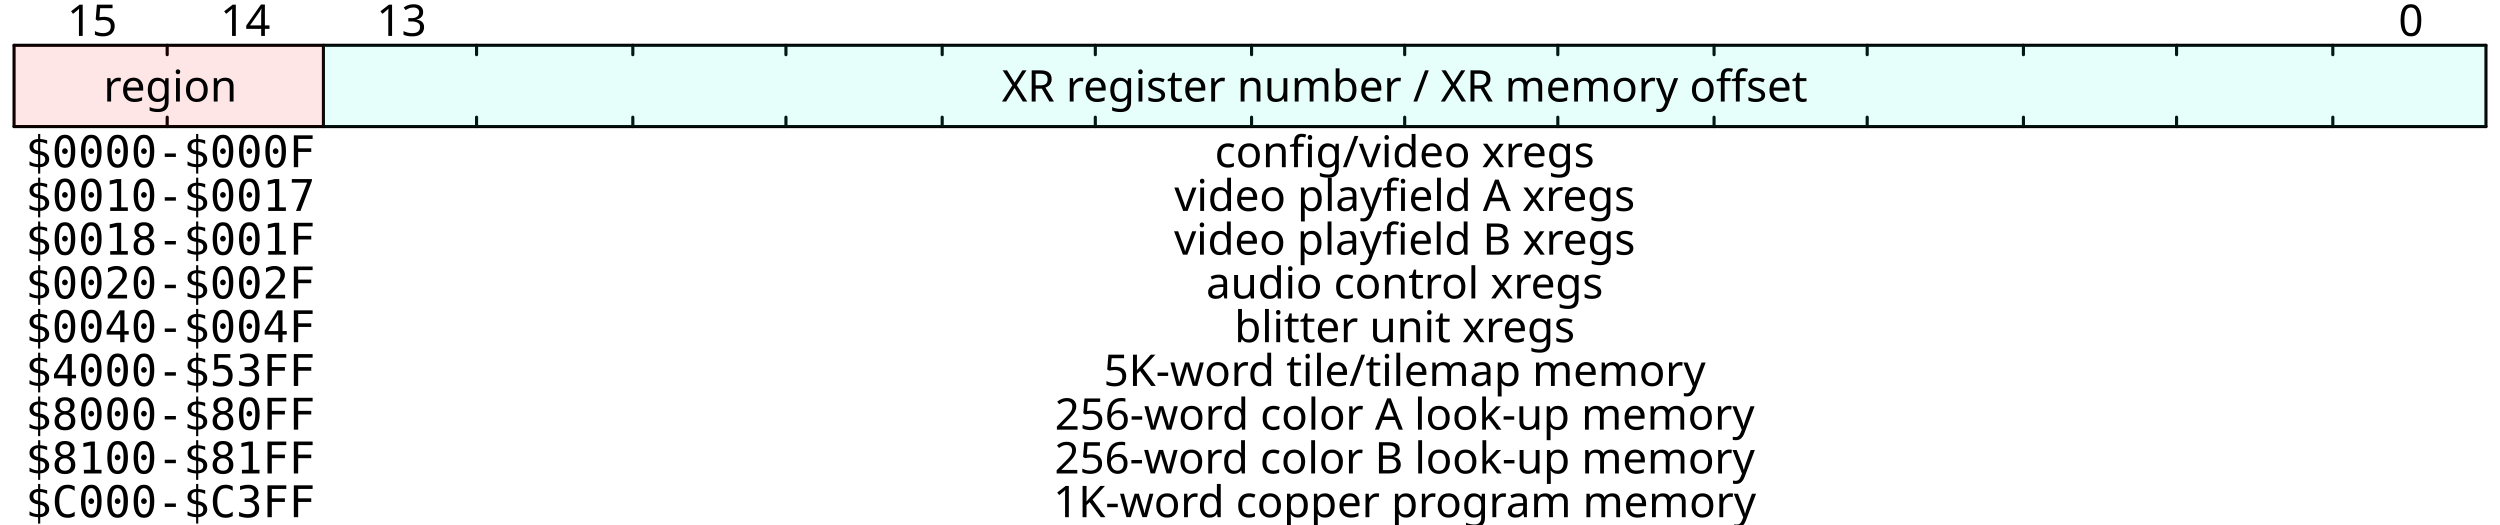
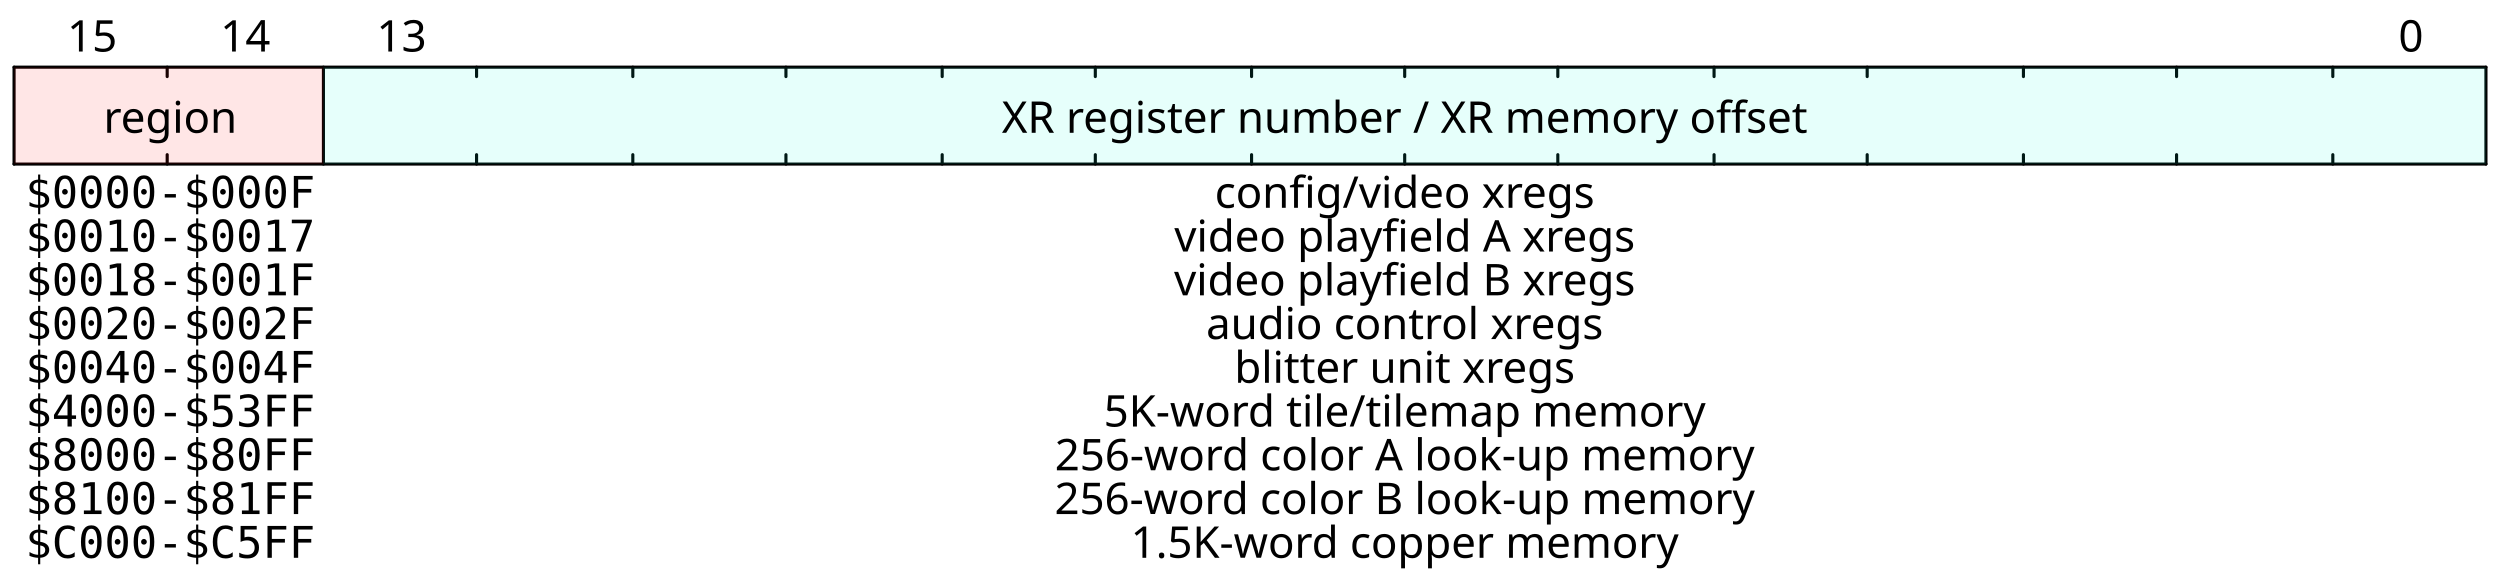
- <svg xmlns="http://www.w3.org/2000/svg" width="800" height="168" style="background-color:white" viewBox="0 0 800 168" class="WaveDrom">
+ <svg xmlns="http://www.w3.org/2000/svg" width="800" height="182" viewBox="0 0 800 182" class="WaveDrom">
  <g transform="translate(0.5,0.5)" text-anchor="middle" font-size="14" font-family="sans-serif" font-weight="normal">
-     <g transform="translate(4,14)">
+     <g transform="translate(4,21)">
      <g stroke="black" stroke-width="1" stroke-linecap="round">
        <line x2="791" />
-         <line y2="26" />
-         <line x2="791" y1="26" y2="26" />
-         <line x1="791" x2="791" y2="26" />
+         <line y2="31" />
+         <line x2="791" y1="31" y2="31" />
+         <line x1="791" x2="791" y2="31" />
        <line x1="742" x2="742" y2="3" />
-         <line x1="742" x2="742" y1="26" y2="23" />
+         <line x1="742" x2="742" y1="31" y2="28" />
        <line x1="692" x2="692" y2="3" />
-         <line x1="692" x2="692" y1="26" y2="23" />
+         <line x1="692" x2="692" y1="31" y2="28" />
        <line x1="643" x2="643" y2="3" />
-         <line x1="643" x2="643" y1="26" y2="23" />
+         <line x1="643" x2="643" y1="31" y2="28" />
        <line x1="593" x2="593" y2="3" />
-         <line x1="593" x2="593" y1="26" y2="23" />
+         <line x1="593" x2="593" y1="31" y2="28" />
        <line x1="544" x2="544" y2="3" />
-         <line x1="544" x2="544" y1="26" y2="23" />
+         <line x1="544" x2="544" y1="31" y2="28" />
        <line x1="494" x2="494" y2="3" />
-         <line x1="494" x2="494" y1="26" y2="23" />
+         <line x1="494" x2="494" y1="31" y2="28" />
        <line x1="445" x2="445" y2="3" />
-         <line x1="445" x2="445" y1="26" y2="23" />
+         <line x1="445" x2="445" y1="31" y2="28" />
        <line x1="396" x2="396" y2="3" />
-         <line x1="396" x2="396" y1="26" y2="23" />
+         <line x1="396" x2="396" y1="31" y2="28" />
        <line x1="346" x2="346" y2="3" />
-         <line x1="346" x2="346" y1="26" y2="23" />
+         <line x1="346" x2="346" y1="31" y2="28" />
        <line x1="297" x2="297" y2="3" />
-         <line x1="297" x2="297" y1="26" y2="23" />
+         <line x1="297" x2="297" y1="31" y2="28" />
        <line x1="247" x2="247" y2="3" />
-         <line x1="247" x2="247" y1="26" y2="23" />
+         <line x1="247" x2="247" y1="31" y2="28" />
        <line x1="198" x2="198" y2="3" />
-         <line x1="198" x2="198" y1="26" y2="23" />
+         <line x1="198" x2="198" y1="31" y2="28" />
        <line x1="148" x2="148" y2="3" />
-         <line x1="148" x2="148" y1="26" y2="23" />
-         <line x1="99" x2="99" y2="26" />
+         <line x1="148" x2="148" y1="31" y2="28" />
+         <line x1="99" x2="99" y2="31" />
        <line x1="49" x2="49" y2="3" />
-         <line x1="49" x2="49" y1="26" y2="23" />
+         <line x1="49" x2="49" y1="31" y2="28" />
      </g>
      <g>
        <g>
-           <rect x="99" width="692" height="26" style="fill-opacity:0.1;fill:hsl(170,100%,50%)" />
-           <rect width="99" height="26" style="fill-opacity:0.1;fill:hsl(0,100%,50%)" />
+           <rect x="99" width="692" height="31" field="XR register number / XR memory offset" style="fill-opacity:0.1;fill:hsl(170,100%,50%)" />
+           <rect width="99" height="31" field="region" style="fill-opacity:0.1;fill:hsl(0,100%,50%)" />
        </g>
-         <g transform="translate(25,-3)">
-           <text x="742">0</text>
-           <text x="99">13</text>
-           <text x="49">14</text>
-           <text>15</text>
+         <g transform="translate(25,-11)">
+           <g transform="translate(742)">
+             <text y="6">0</text>
+           </g>
+           <g transform="translate(99)">
+             <text y="6">13</text>
+           </g>
+           <g transform="translate(49)">
+             <text y="6">14</text>
+           </g>
+           <g transform="translate(0)">
+             <text y="6">15</text>
+           </g>
        </g>
-         <g transform="translate(25,18)">
-           <text x="420">
-             <tspan>XR register number / XR memory offset</tspan>
-           </text>
-           <text x="25">
-             <tspan>region</tspan>
-           </text>
+         <g transform="translate(25,15)">
+           <g transform="translate(420)">
+             <text y="6">
+               <tspan>XR register number / XR memory offset</tspan>
+             </text>
+           </g>
+           <g transform="translate(25)">
+             <text y="6">
+               <tspan>region</tspan>
+             </text>
+           </g>
        </g>
        <g transform="translate(25,39)">
          <g>
-             <text x="420">
-               <tspan>config/video xregs</tspan>
-             </text>
-             <text x="420" y="14">
-               <tspan>video playfield A xregs</tspan>
-             </text>
-             <text x="420" y="28">
-               <tspan>video playfield B xregs</tspan>
-             </text>
-             <text x="420" y="42">
-               <tspan>audio control xregs</tspan>
-             </text>
-             <text x="420" y="56">
-               <tspan>blitter unit xregs</tspan>
-             </text>
-             <text x="420" y="70">
-               <tspan>5K-word tile/tilemap memory</tspan>
-             </text>
-             <text x="420" y="84">
-               <tspan>256-word color A look-up memory</tspan>
-             </text>
-             <text x="420" y="98">
-               <tspan>256-word color B look-up memory</tspan>
-             </text>
-             <text x="420" y="112">
-               <tspan>1K-word copper program memory</tspan>
-             </text>
+             <g transform="translate(420)">
+               <text y="6">
+                 <tspan>config/video xregs</tspan>
+               </text>
+             </g>
+             <g transform="translate(420,14)">
+               <text y="6">
+                 <tspan>video playfield A xregs</tspan>
+               </text>
+             </g>
+             <g transform="translate(420,28)">
+               <text y="6">
+                 <tspan>video playfield B xregs</tspan>
+               </text>
+             </g>
+             <g transform="translate(420,42)">
+               <text y="6">
+                 <tspan>audio control xregs</tspan>
+               </text>
+             </g>
+             <g transform="translate(420,56)">
+               <text y="6">
+                 <tspan>blitter unit xregs</tspan>
+               </text>
+             </g>
+             <g transform="translate(420,70)">
+               <text y="6">
+                 <tspan>5K-word tile/tilemap memory</tspan>
+               </text>
+             </g>
+             <g transform="translate(420,84)">
+               <text y="6">
+                 <tspan>256-word color A look-up memory</tspan>
+               </text>
+             </g>
+             <g transform="translate(420,98)">
+               <text y="6">
+                 <tspan>256-word color B look-up memory</tspan>
+               </text>
+             </g>
+             <g transform="translate(420,112)">
+               <text y="6">
+                 <tspan>1.5K-word copper memory</tspan>
+               </text>
+             </g>
          </g>
          <g>
-             <text x="25">
-               <tspan font-family="monospace">$0000-$000F</tspan>
-             </text>
-             <text x="25" y="14">
-               <tspan font-family="monospace">$0010-$0017</tspan>
-             </text>
-             <text x="25" y="28">
-               <tspan font-family="monospace">$0018-$001F</tspan>
-             </text>
-             <text x="25" y="42">
-               <tspan font-family="monospace">$0020-$002F</tspan>
-             </text>
-             <text x="25" y="56">
-               <tspan font-family="monospace">$0040-$004F</tspan>
-             </text>
-             <text x="25" y="70">
-               <tspan font-family="monospace">$4000-$53FF</tspan>
-             </text>
-             <text x="25" y="84">
-               <tspan font-family="monospace">$8000-$80FF</tspan>
-             </text>
-             <text x="25" y="98">
-               <tspan font-family="monospace">$8100-$81FF</tspan>
-             </text>
-             <text x="25" y="112">
-               <tspan font-family="monospace">$C000-$C3FF</tspan>
-             </text>
+             <g transform="translate(25)">
+               <text y="6">
+                 <tspan font-family="monospace">$0000-$000F</tspan>
+               </text>
+             </g>
+             <g transform="translate(25,14)">
+               <text y="6">
+                 <tspan font-family="monospace">$0010-$0017</tspan>
+               </text>
+             </g>
+             <g transform="translate(25,28)">
+               <text y="6">
+                 <tspan font-family="monospace">$0018-$001F</tspan>
+               </text>
+             </g>
+             <g transform="translate(25,42)">
+               <text y="6">
+                 <tspan font-family="monospace">$0020-$002F</tspan>
+               </text>
+             </g>
+             <g transform="translate(25,56)">
+               <text y="6">
+                 <tspan font-family="monospace">$0040-$004F</tspan>
+               </text>
+             </g>
+             <g transform="translate(25,70)">
+               <text y="6">
+                 <tspan font-family="monospace">$4000-$53FF</tspan>
+               </text>
+             </g>
+             <g transform="translate(25,84)">
+               <text y="6">
+                 <tspan font-family="monospace">$8000-$80FF</tspan>
+               </text>
+             </g>
+             <g transform="translate(25,98)">
+               <text y="6">
+                 <tspan font-family="monospace">$8100-$81FF</tspan>
+               </text>
+             </g>
+             <g transform="translate(25,112)">
+               <text y="6">
+                 <tspan font-family="monospace">$C000-$C5FF</tspan>
+               </text>
+             </g>
          </g>
        </g>
      </g>
    </g>
  </g>
</svg>
